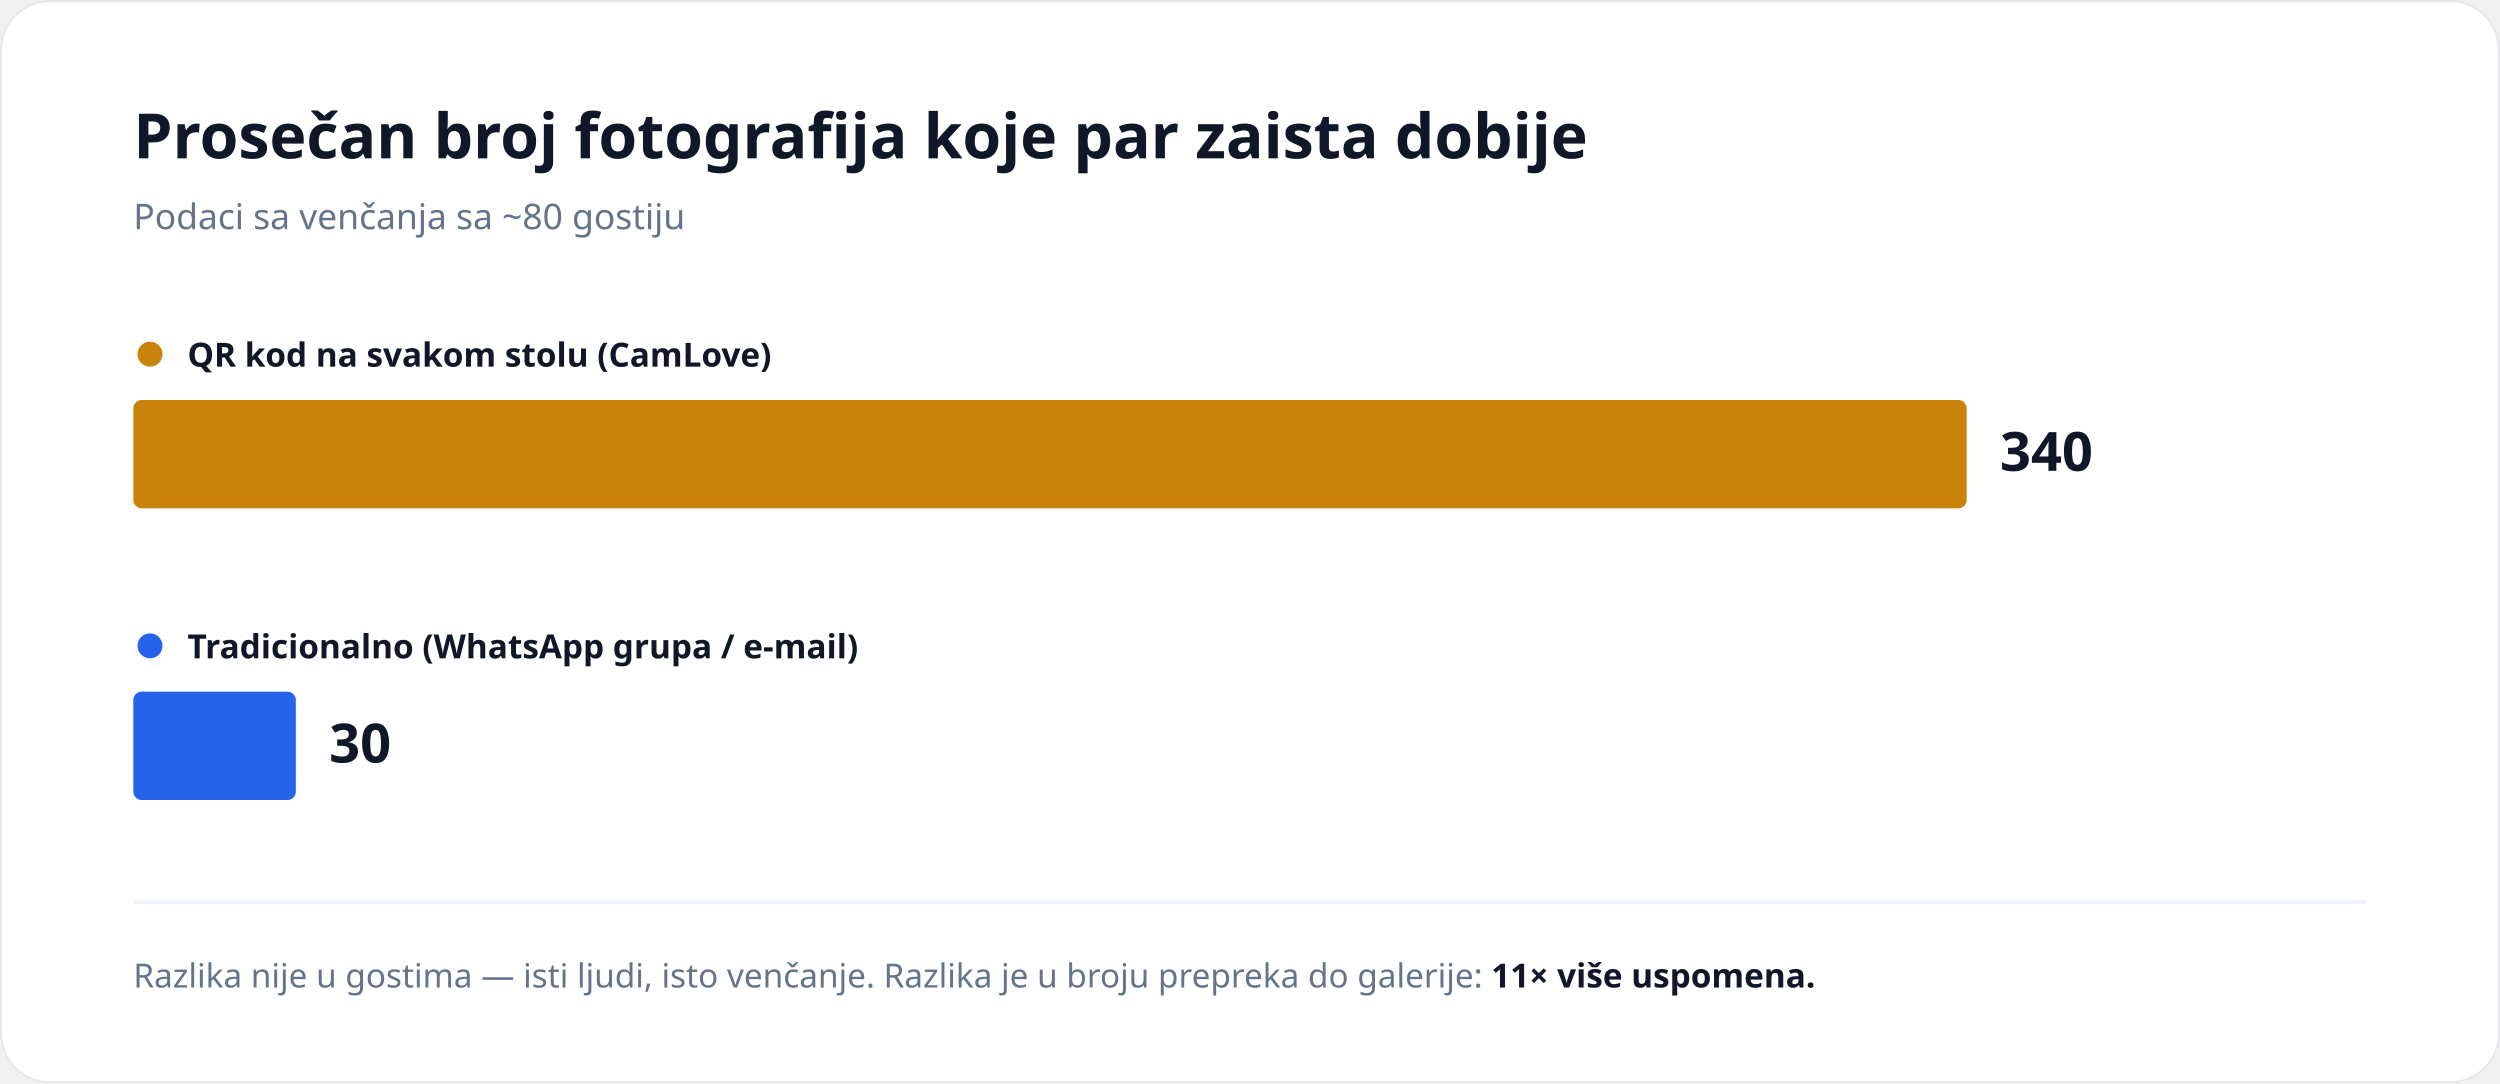
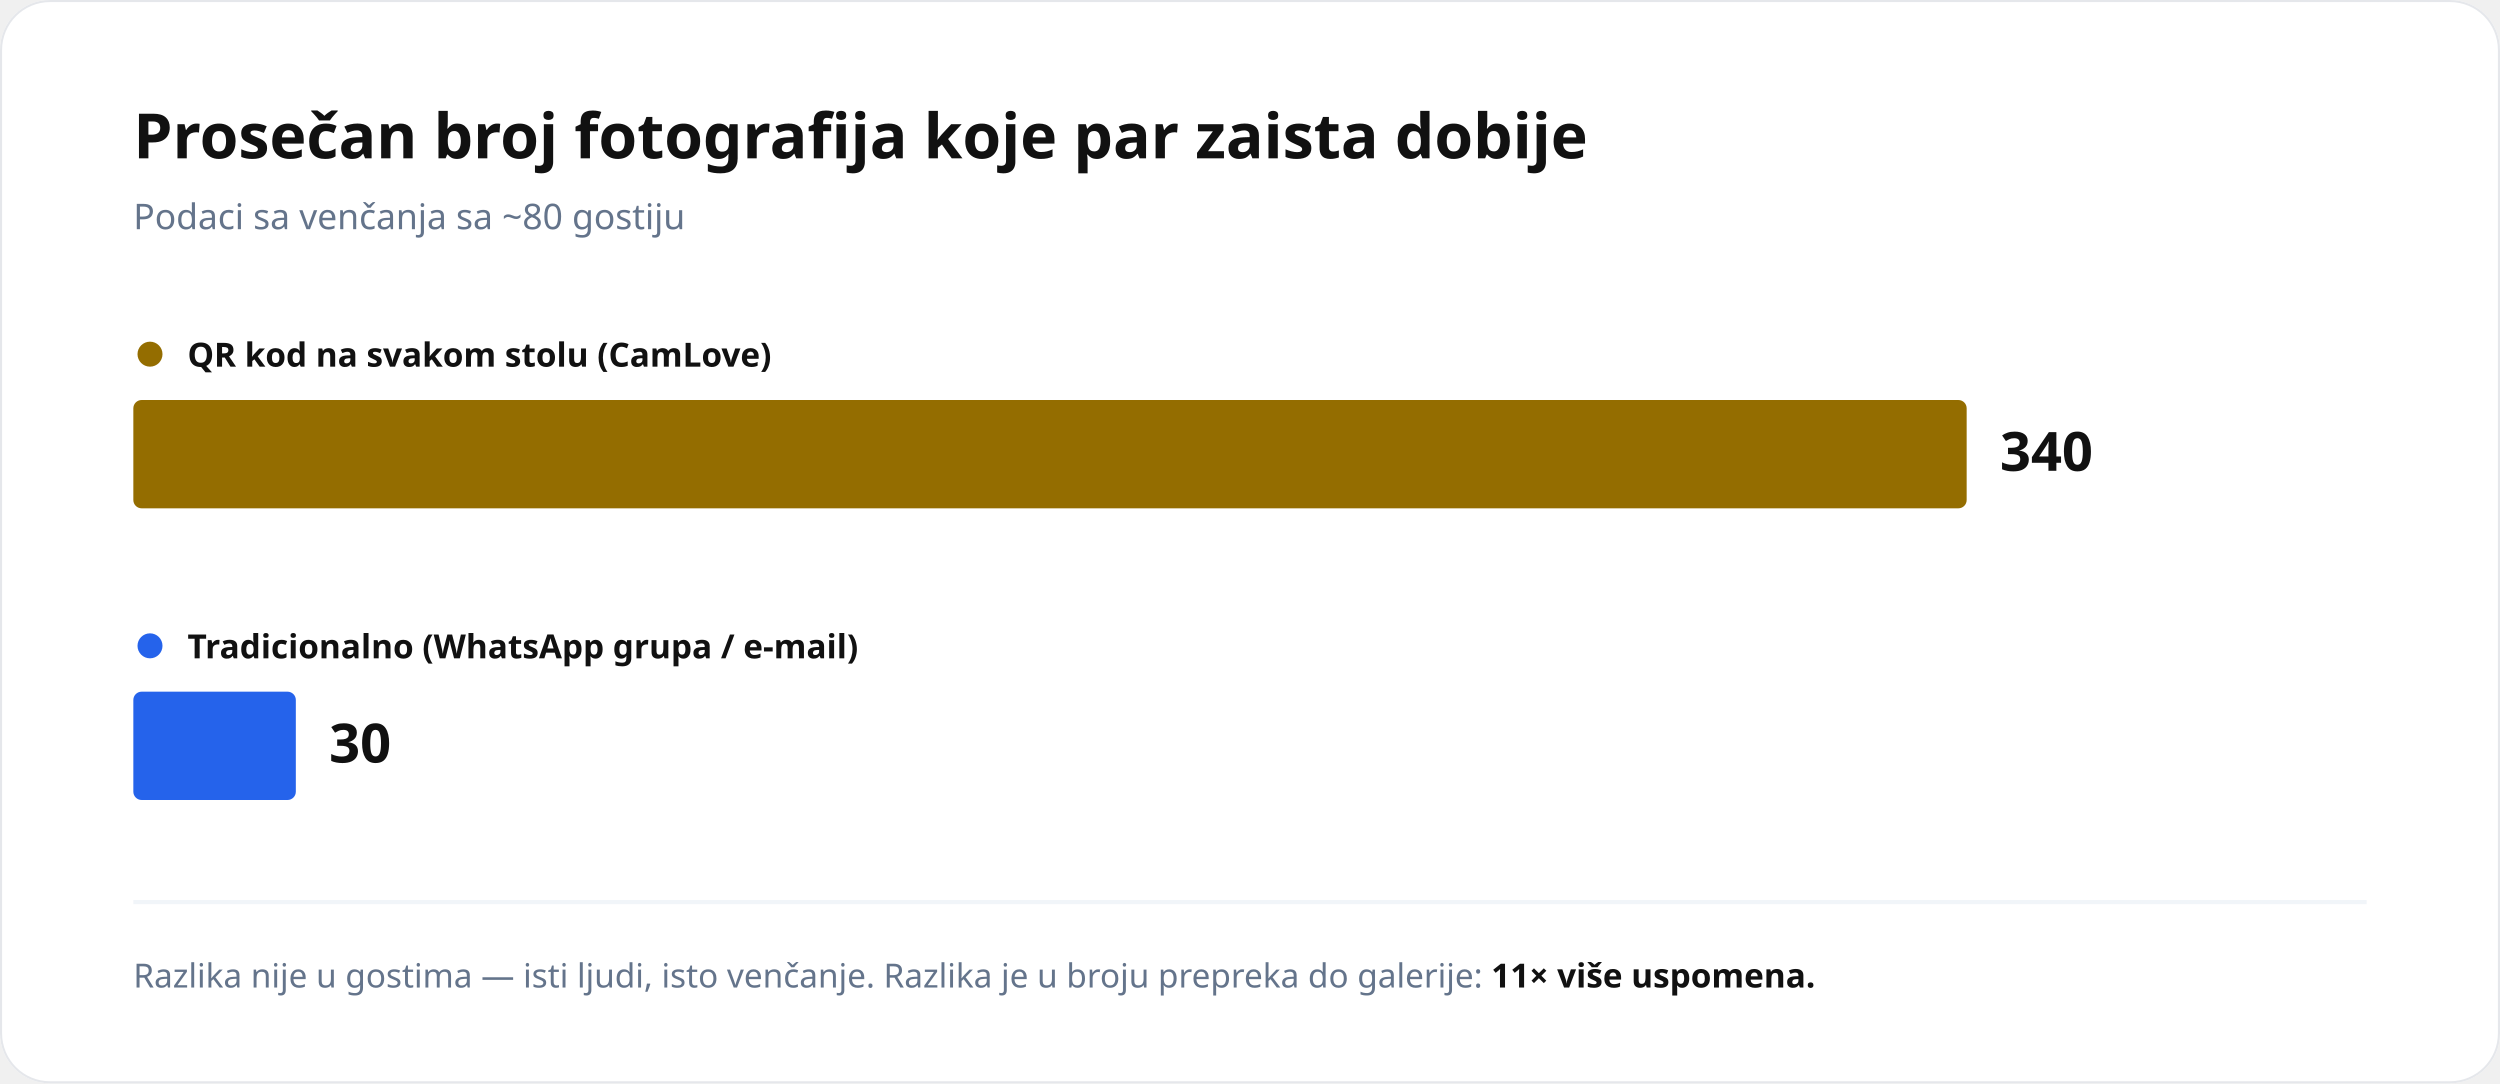
<svg xmlns="http://www.w3.org/2000/svg" viewBox="0 0 1200 520" font-family="'DM Sans','Segoe UI',system-ui,sans-serif">
  <rect width="1200" height="520" rx="24" fill="#FFFFFF" />
  <rect x="0.5" y="0.5" width="1199" height="519" rx="23.5" fill="none" stroke="#E5E7EB" />
-   <text x="64" y="76" font-size="30" font-weight="800" fill="#0F1729">Prosečan broj fotografija koje par zaista dobije</text>
+   <text x="64" y="76" font-size="30" font-weight="800" fill="#111111">Prosečan broj fotografija koje par zaista dobije</text>
  <text x="64" y="110" font-size="17" fill="#64748B">Podaci sa venčanja sa ~80 gostiju</text>
-   <circle cx="72" cy="170" r="6" fill="#C9820A" />
-   <text x="90" y="176" font-size="16" font-weight="700" fill="#0F1729">QR kod na svakom stolu (CamLove)</text>
-   <rect x="64" y="192" width="880" height="52" rx="4" fill="#C9820A" />
-   <text x="960" y="226" font-size="26" font-weight="800" fill="#0F1729">340</text>
+   <circle cx="72" cy="170" r="6" fill="#946D00" />
+   <text x="90" y="176" font-size="16" font-weight="700" fill="#111111">QR kod na svakom stolu (CamLove)</text>
+   <rect x="64" y="192" width="880" height="52" rx="4" fill="#946D00" />
+   <text x="960" y="226" font-size="26" font-weight="800" fill="#111111">340</text>
  <circle cx="72" cy="310" r="6" fill="#2563EB" />
-   <text x="90" y="316" font-size="16" font-weight="700" fill="#0F1729">Tradicionalno (WhatsApp grupa / e-mail)</text>
+   <text x="90" y="316" font-size="16" font-weight="700" fill="#111111">Tradicionalno (WhatsApp grupa / e-mail)</text>
  <rect x="64" y="332" width="78" height="52" rx="4" fill="#2563EB" />
-   <text x="158" y="366" font-size="26" font-weight="800" fill="#0F1729">30</text>
+   <text x="158" y="366" font-size="26" font-weight="800" fill="#111111">30</text>
  <rect x="64" y="432" width="1072" height="2" fill="#F1F5F9" />
-   <text x="64" y="474" font-size="16" fill="#64748B">Razlika nije u gostima — isti ljudi, isto venčanje. Razlika je u broju prepreka do galerije: <tspan font-weight="800" fill="#0F1729">11× više uspomena.</tspan>
+   <text x="64" y="474" font-size="16" fill="#64748B">Razlika nije u gostima — isti ljudi, isto venčanje. Razlika je u broju prepreka do galerije: <tspan font-weight="800" fill="#111111">11× više uspomena.</tspan>
  </text>
</svg>
